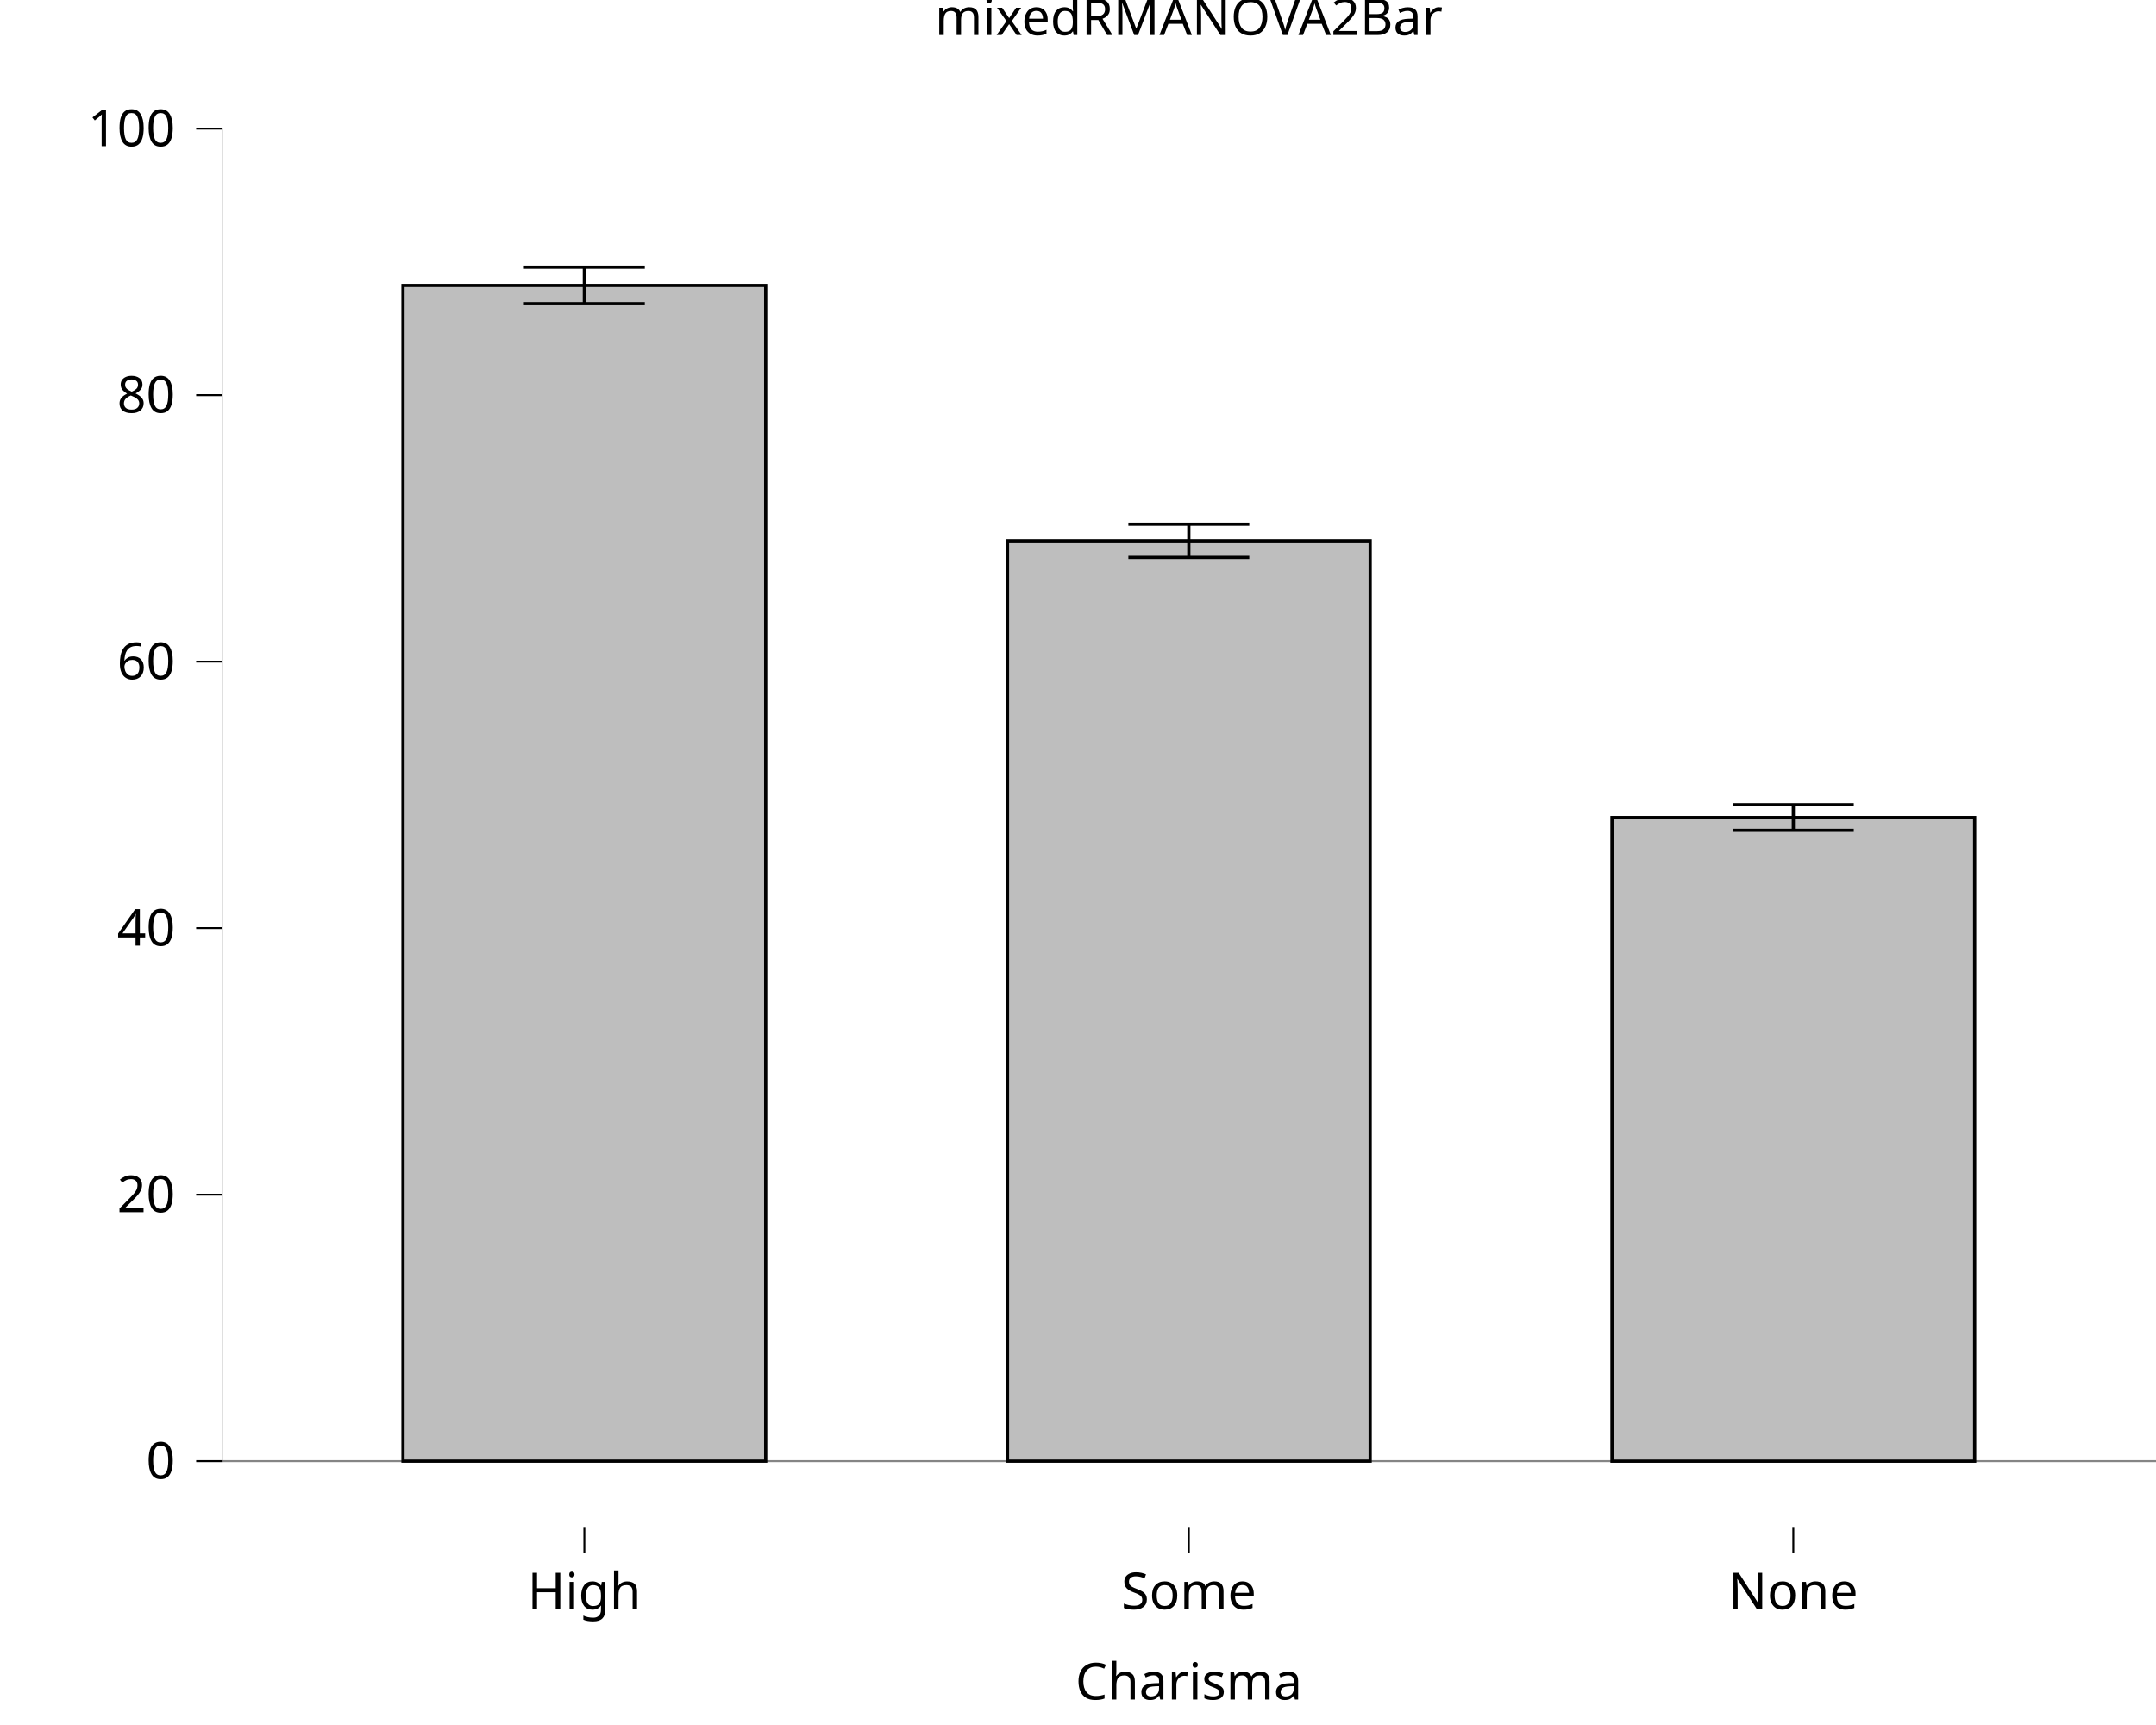
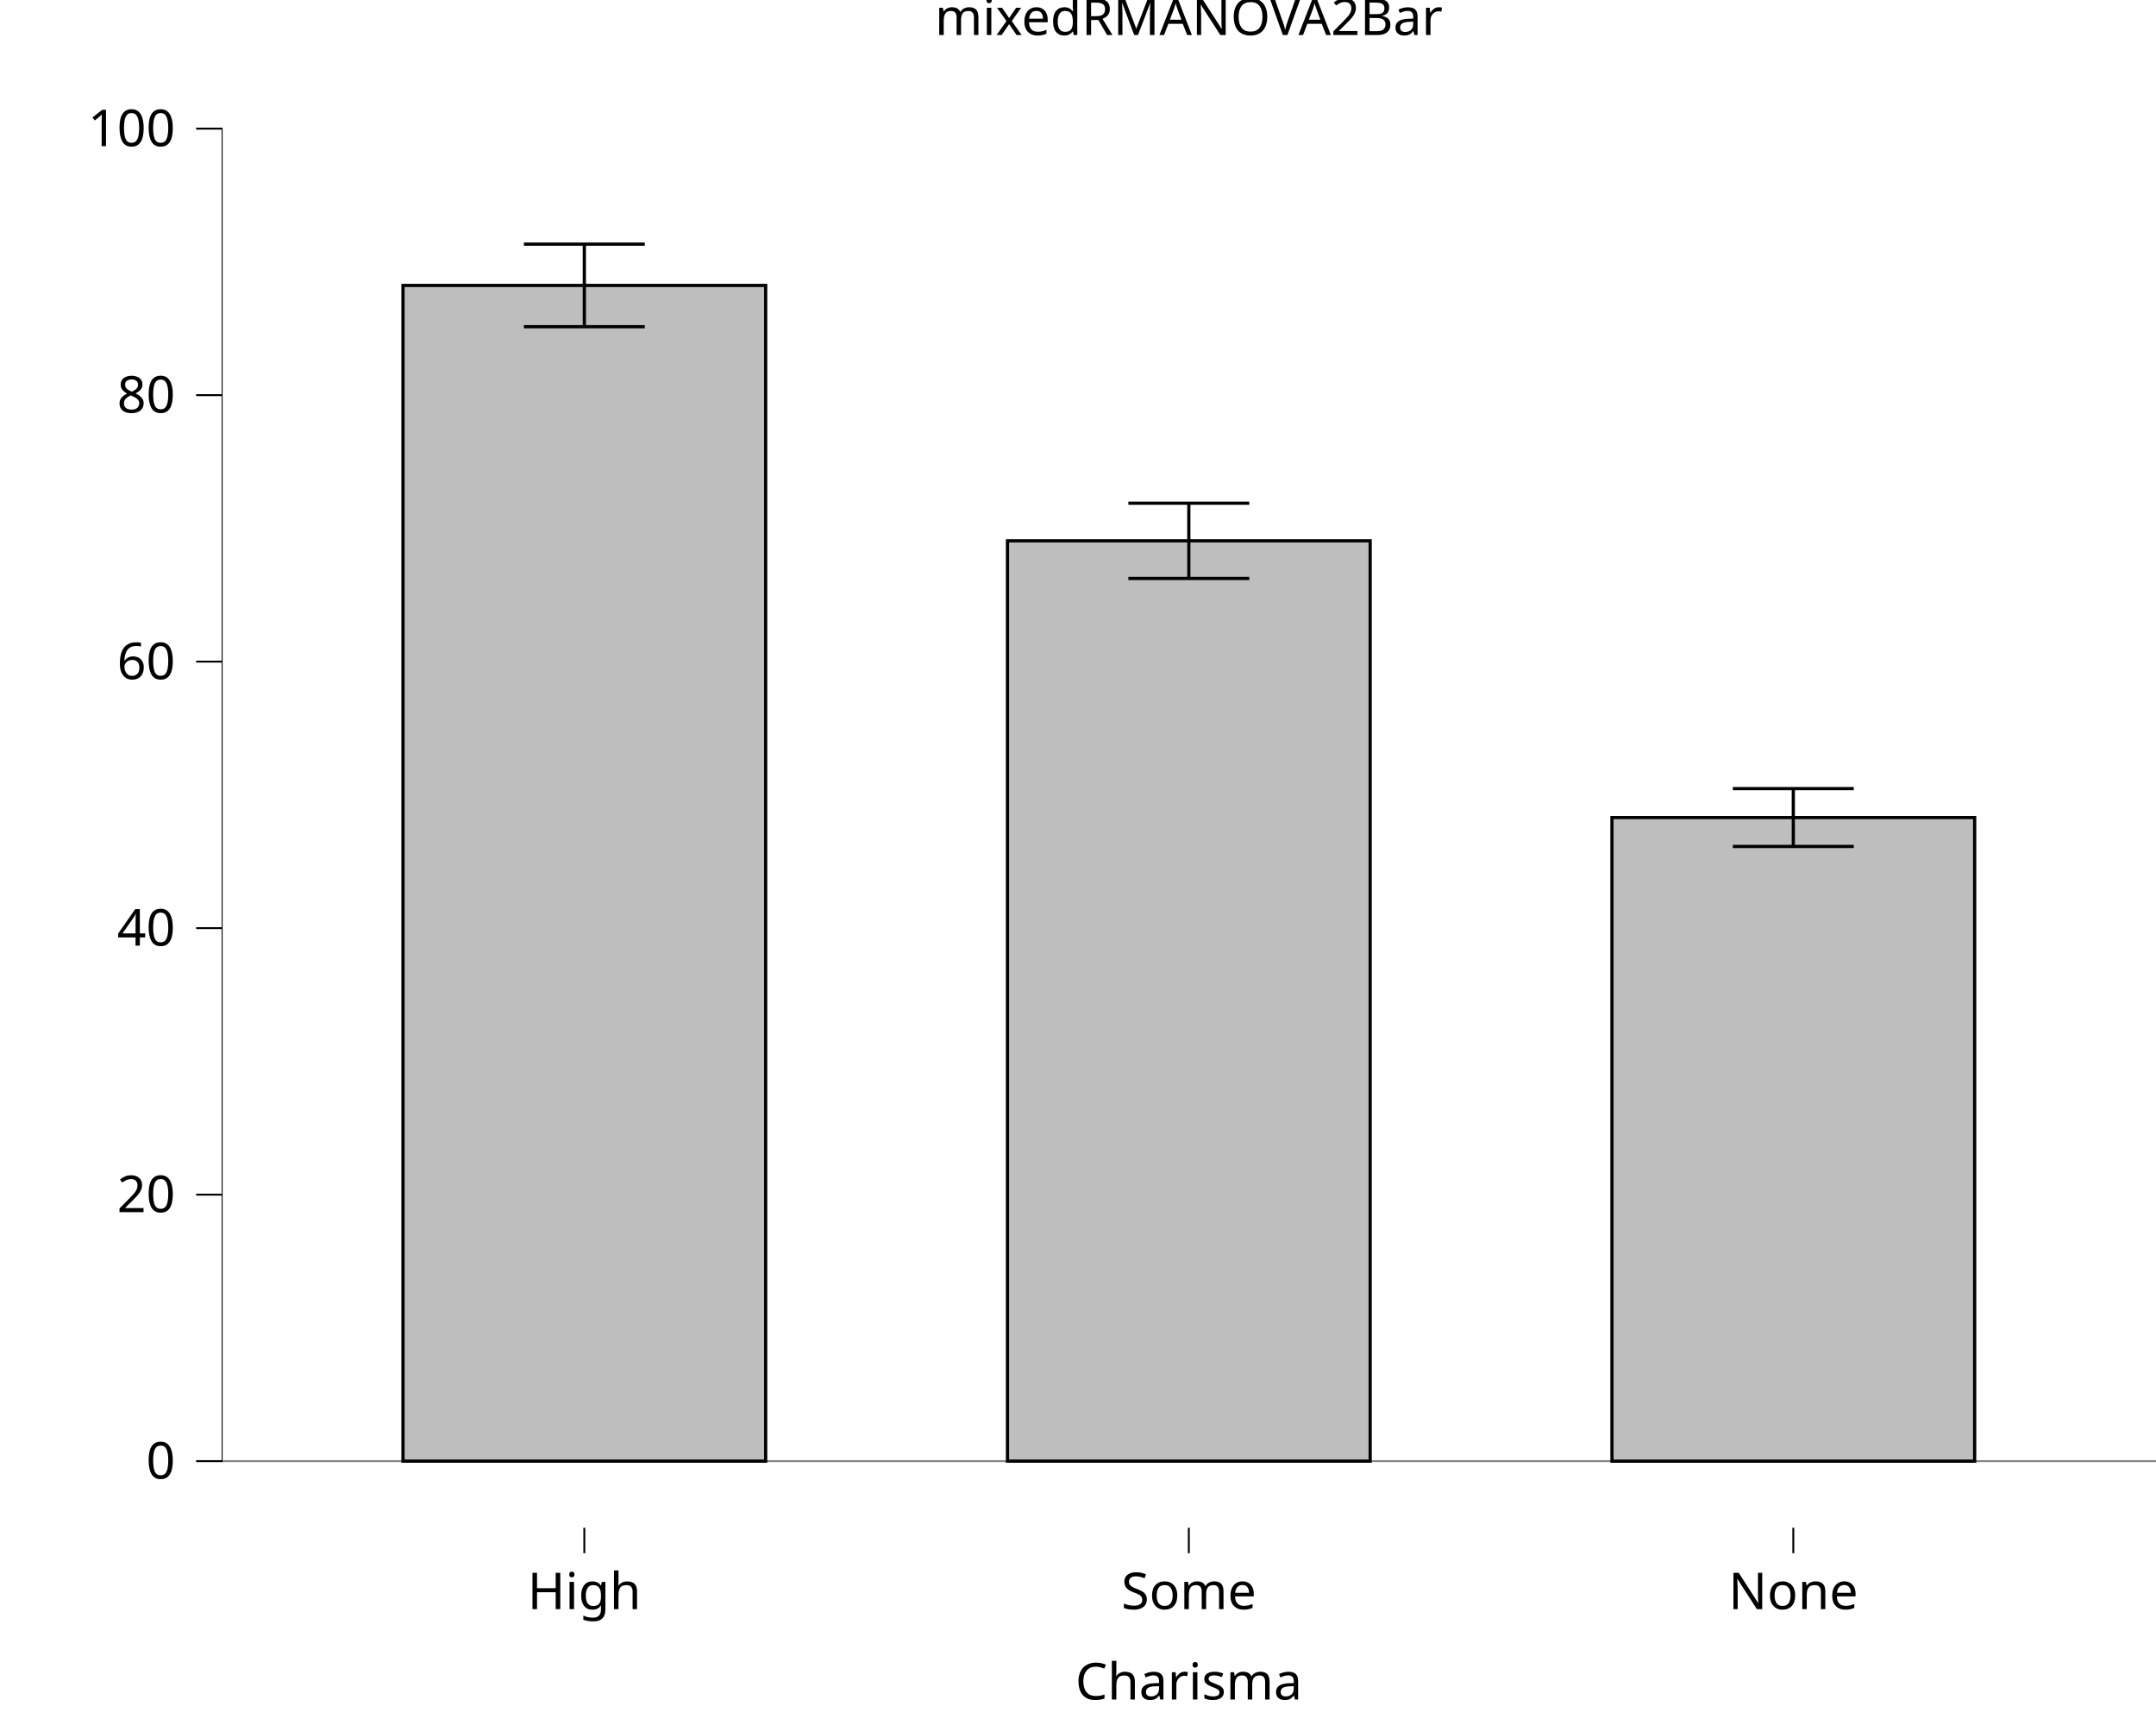
<svg xmlns="http://www.w3.org/2000/svg" class="svglite" data-engine-version="2.0" width="720.00pt" height="576.00pt" viewBox="0 0 720.00 576.00">
  <defs>
    <style type="text/css">
    .svglite line, .svglite polyline, .svglite polygon, .svglite path, .svglite rect, .svglite circle {
      fill: none;
      stroke: #000000;
      stroke-linecap: round;
      stroke-linejoin: round;
      stroke-miterlimit: 10.00;
    }
  </style>
  </defs>
  <rect width="100%" height="100%" style="stroke: none; fill: #FFFFFF;" />
  <defs>
    <clipPath id="cpMC4wMHw3MjAuMDB8MC4wMHw1NzYuMDA=">
      <rect x="0.00" y="0.00" width="720.00" height="576.00" />
    </clipPath>
  </defs>
  <g clip-path="url(#cpMC4wMHw3MjAuMDB8MC4wMHw1NzYuMDA=)">
    <rect x="0.00" y="0.00" width="720.00" height="576.00" style="stroke-width: 10.67; stroke: none;" />
  </g>
  <defs>
    <clipPath id="cpNzQuMDJ8NzIwLjAwfDIwLjcxfDUxMC4xNA==">
      <rect x="74.02" y="20.71" width="645.98" height="489.43" />
    </clipPath>
  </defs>
  <g clip-path="url(#cpNzQuMDJ8NzIwLjAwfDIwLjcxfDUxMC4xNA==)">
    <rect x="74.02" y="20.71" width="645.98" height="489.43" style="stroke-width: 10.67; stroke: none;" />
    <line x1="74.02" y1="487.89" x2="720.00" y2="487.89" style="stroke-width: 0.64; stroke: #858585; stroke-linecap: butt;" />
    <rect x="134.58" y="95.31" width="121.12" height="392.58" style="stroke-width: 1.07; stroke-linecap: butt; stroke-linejoin: miter; fill: #BEBEBE;" />
    <rect x="336.45" y="180.59" width="121.12" height="307.30" style="stroke-width: 1.07; stroke-linecap: butt; stroke-linejoin: miter; fill: #BEBEBE;" />
    <rect x="538.32" y="272.99" width="121.12" height="214.91" style="stroke-width: 1.07; stroke-linecap: butt; stroke-linejoin: miter; fill: #BEBEBE;" />
-     <polyline points="174.95,89.22 215.33,89.22 " style="stroke-width: 1.07; stroke-linecap: butt;" />
-     <polyline points="195.14,89.22 195.14,101.40 " style="stroke-width: 1.07; stroke-linecap: butt;" />
-     <polyline points="174.95,101.40 215.33,101.40 " style="stroke-width: 1.07; stroke-linecap: butt;" />
-     <polyline points="578.69,268.72 619.07,268.72 " style="stroke-width: 1.07; stroke-linecap: butt;" />
-     <polyline points="598.88,268.72 598.88,277.26 " style="stroke-width: 1.07; stroke-linecap: butt;" />
-     <polyline points="578.69,277.26 619.07,277.26 " style="stroke-width: 1.07; stroke-linecap: butt;" />
-     <polyline points="376.82,175.04 417.20,175.04 " style="stroke-width: 1.07; stroke-linecap: butt;" />
-     <polyline points="397.01,175.04 397.01,186.14 " style="stroke-width: 1.07; stroke-linecap: butt;" />
-     <polyline points="376.82,186.14 417.20,186.14 " style="stroke-width: 1.07; stroke-linecap: butt;" />
+     <polyline points="174.95,81.53 215.33,81.53 " style="stroke-width: 1.07; stroke-linecap: butt;" />
+     <polyline points="195.14,81.53 195.14,109.09 " style="stroke-width: 1.07; stroke-linecap: butt;" />
+     <polyline points="174.95,109.09 215.33,109.09 " style="stroke-width: 1.07; stroke-linecap: butt;" />
+     <polyline points="578.69,263.33 619.07,263.33 " style="stroke-width: 1.07; stroke-linecap: butt;" />
+     <polyline points="598.88,263.33 598.88,282.65 " style="stroke-width: 1.07; stroke-linecap: butt;" />
+     <polyline points="578.69,282.65 619.07,282.65 " style="stroke-width: 1.07; stroke-linecap: butt;" />
+     <polyline points="376.82,168.03 417.20,168.03 " style="stroke-width: 1.07; stroke-linecap: butt;" />
+     <polyline points="397.01,168.03 397.01,193.15 " style="stroke-width: 1.07; stroke-linecap: butt;" />
+     <polyline points="376.82,193.15 417.20,193.15 " style="stroke-width: 1.07; stroke-linecap: butt;" />
    <line x1="74.02" y1="488.21" x2="74.02" y2="42.64" style="stroke-width: 0.64; stroke-linecap: butt;" />
    <rect x="74.02" y="20.71" width="645.98" height="489.43" style="stroke-width: 0.00; stroke: none;" />
  </g>
  <g clip-path="url(#cpMC4wMHw3MjAuMDB8MC4wMHw1NzYuMDA=)">
    <polyline points="74.02,510.14 74.02,20.71 " style="stroke-width: 0.00; stroke: none; stroke-linecap: butt;" />
    <text x="58.54" y="493.74" text-anchor="end" style="font-size: 17.00px; font-family: sans;" textLength="9.46px" lengthAdjust="spacingAndGlyphs">0</text>
    <text x="58.54" y="404.75" text-anchor="end" style="font-size: 17.00px; font-family: sans;" textLength="18.91px" lengthAdjust="spacingAndGlyphs">20</text>
    <text x="58.54" y="315.77" text-anchor="end" style="font-size: 17.00px; font-family: sans;" textLength="18.91px" lengthAdjust="spacingAndGlyphs">40</text>
    <text x="58.54" y="226.78" text-anchor="end" style="font-size: 17.00px; font-family: sans;" textLength="18.91px" lengthAdjust="spacingAndGlyphs">60</text>
    <text x="58.54" y="137.79" text-anchor="end" style="font-size: 17.00px; font-family: sans;" textLength="18.91px" lengthAdjust="spacingAndGlyphs">80</text>
    <text x="58.54" y="48.80" text-anchor="end" style="font-size: 17.00px; font-family: sans;" textLength="28.37px" lengthAdjust="spacingAndGlyphs">100</text>
    <polyline points="65.51,487.89 74.02,487.89 " style="stroke-width: 0.64; stroke-linecap: butt;" />
    <polyline points="65.51,398.91 74.02,398.91 " style="stroke-width: 0.64; stroke-linecap: butt;" />
    <polyline points="65.51,309.92 74.02,309.92 " style="stroke-width: 0.64; stroke-linecap: butt;" />
    <polyline points="65.51,220.93 74.02,220.93 " style="stroke-width: 0.64; stroke-linecap: butt;" />
    <polyline points="65.51,131.94 74.02,131.94 " style="stroke-width: 0.64; stroke-linecap: butt;" />
    <polyline points="65.51,42.95 74.02,42.95 " style="stroke-width: 0.64; stroke-linecap: butt;" />
    <polyline points="74.02,510.14 720.00,510.14 " style="stroke-width: 0.00; stroke: none; stroke-linecap: butt;" />
    <polyline points="195.14,518.64 195.14,510.14 " style="stroke-width: 0.64; stroke-linecap: butt;" />
    <polyline points="598.88,518.64 598.88,510.14 " style="stroke-width: 0.64; stroke-linecap: butt;" />
    <polyline points="397.01,518.64 397.01,510.14 " style="stroke-width: 0.64; stroke-linecap: butt;" />
    <text x="195.14" y="537.32" text-anchor="middle" style="font-size: 17.00px; font-family: sans;" textLength="34.97px" lengthAdjust="spacingAndGlyphs">High</text>
    <text x="598.88" y="537.32" text-anchor="middle" style="font-size: 17.00px; font-family: sans;" textLength="40.65px" lengthAdjust="spacingAndGlyphs">None</text>
    <text x="397.01" y="537.32" text-anchor="middle" style="font-size: 17.00px; font-family: sans;" textLength="44.42px" lengthAdjust="spacingAndGlyphs">Some</text>
    <text x="397.01" y="567.49" text-anchor="middle" style="font-size: 17.00px; font-family: sans;" textLength="72.76px" lengthAdjust="spacingAndGlyphs">Charisma</text>
    <text x="397.01" y="11.70" text-anchor="middle" style="font-size: 17.00px; font-family: sans;" textLength="167.26px" lengthAdjust="spacingAndGlyphs">mixedRMANOVA2Bar</text>
  </g>
</svg>
